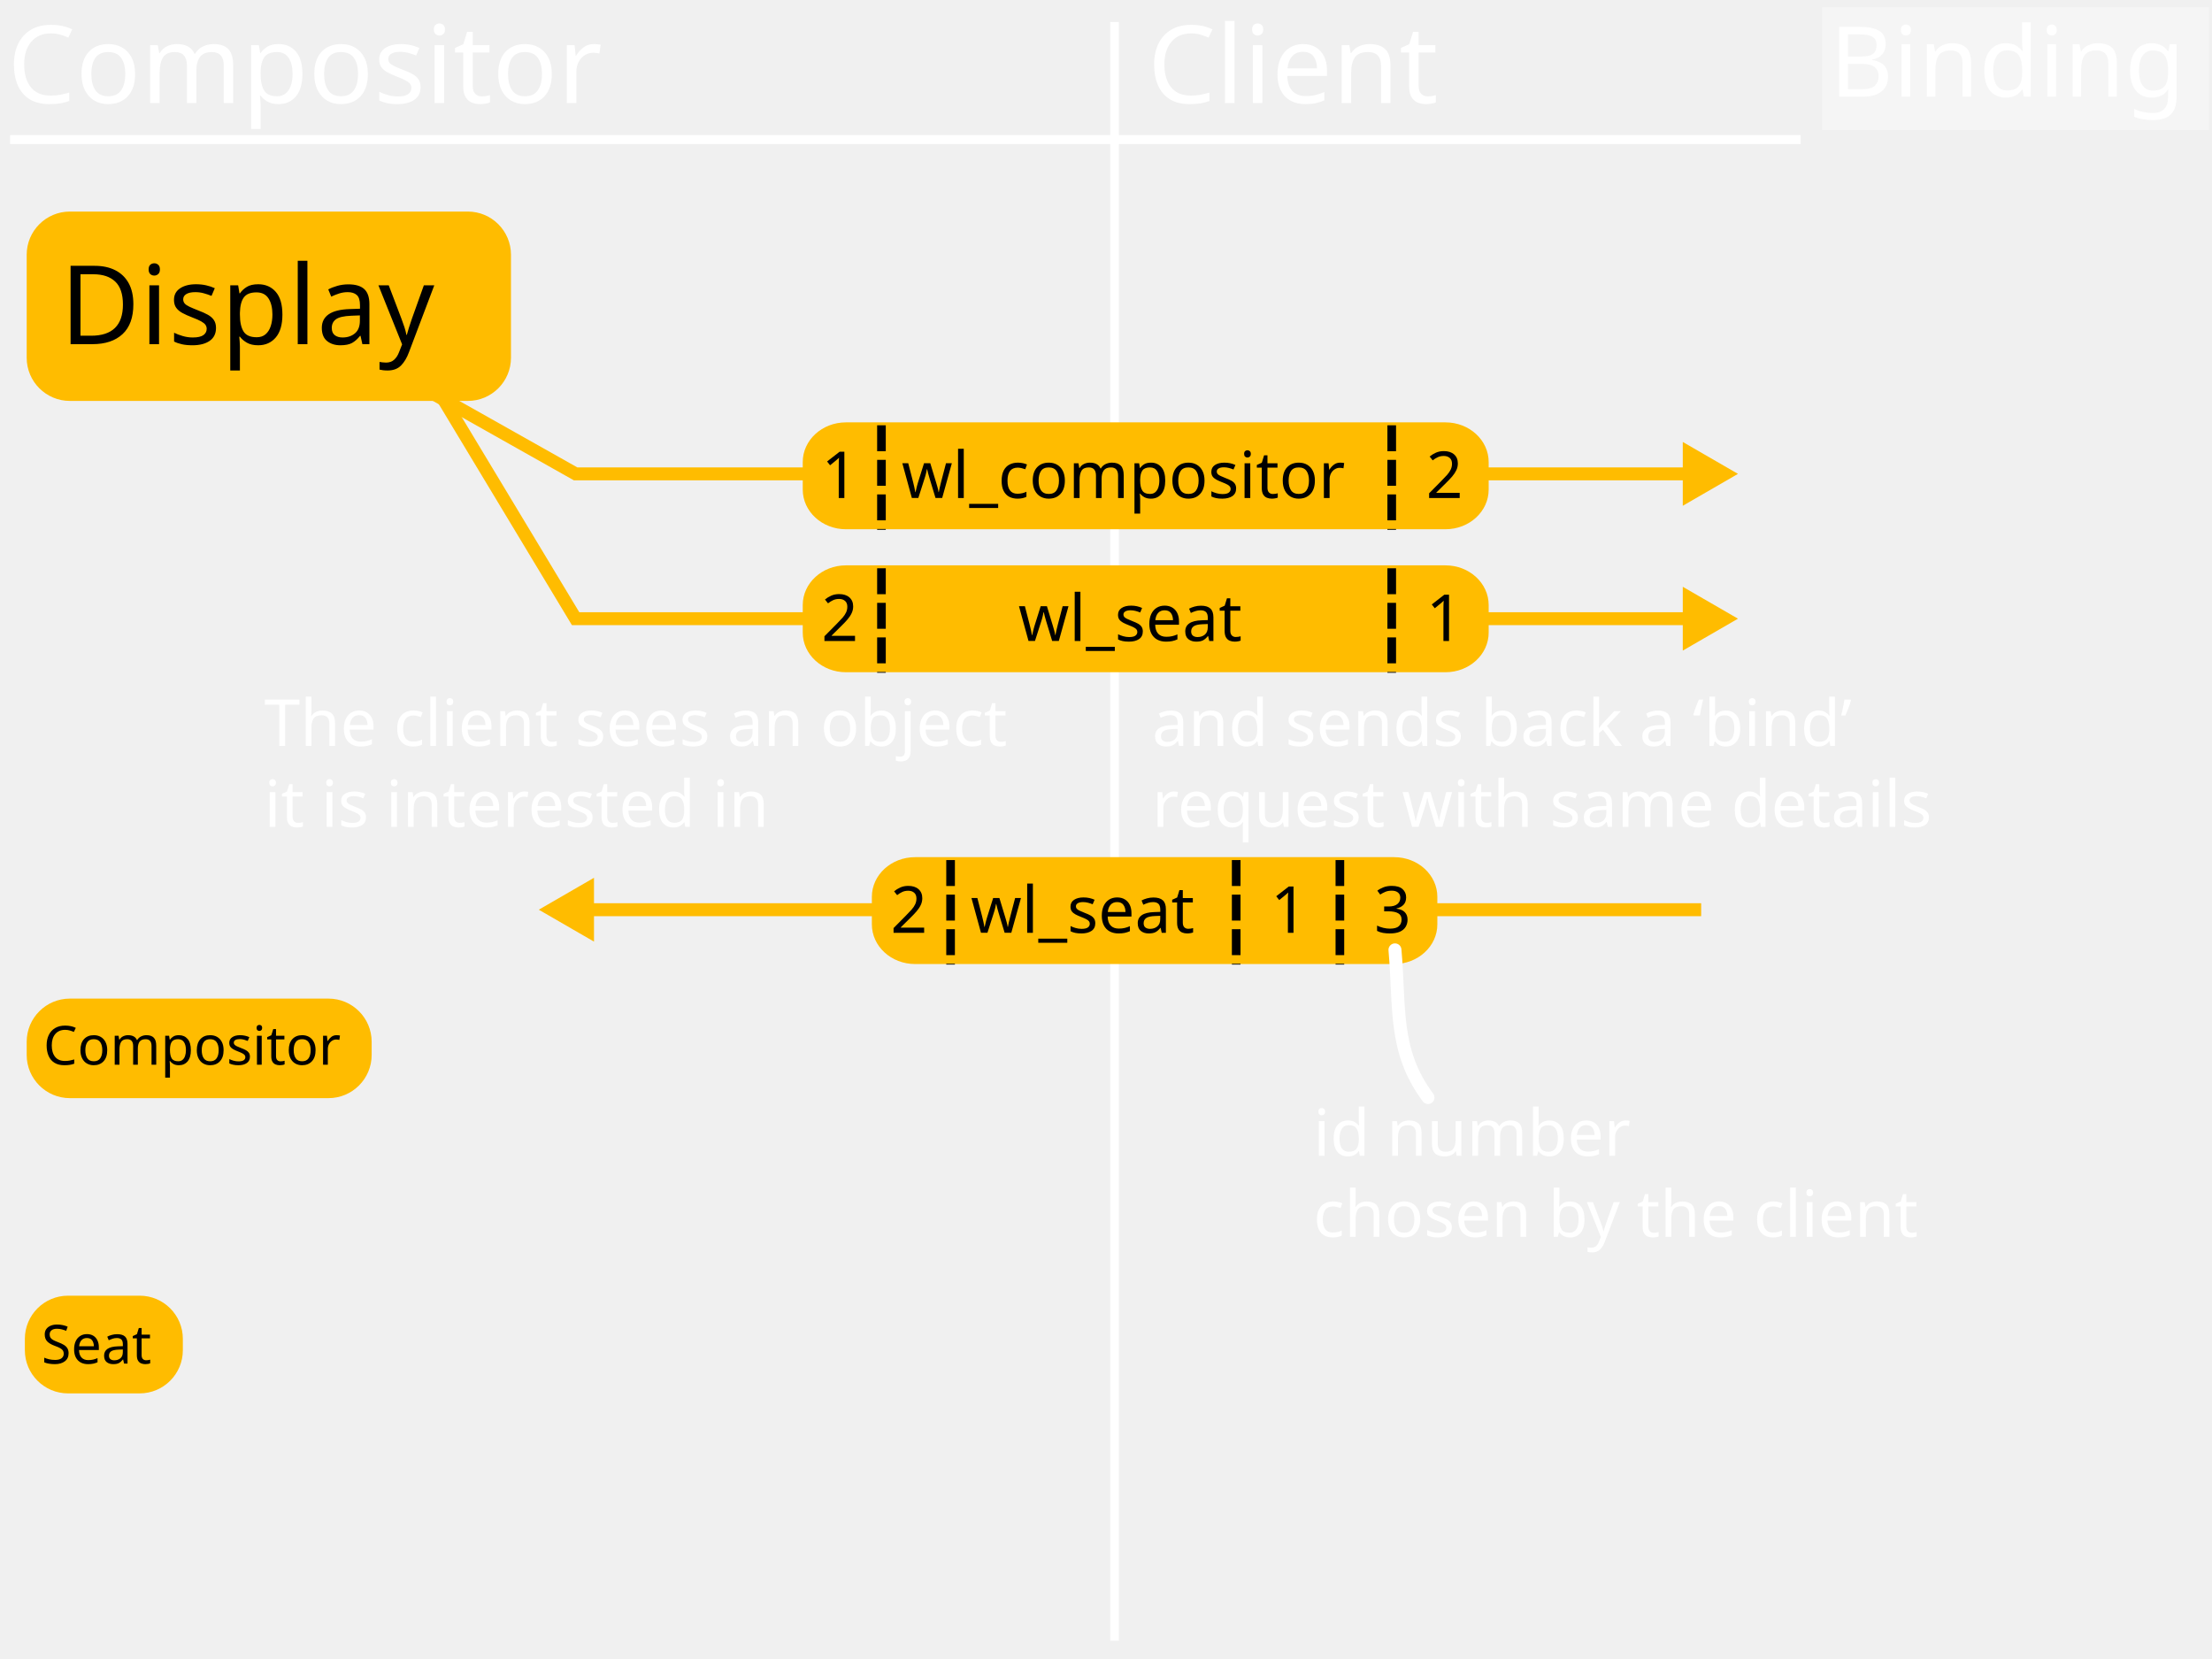
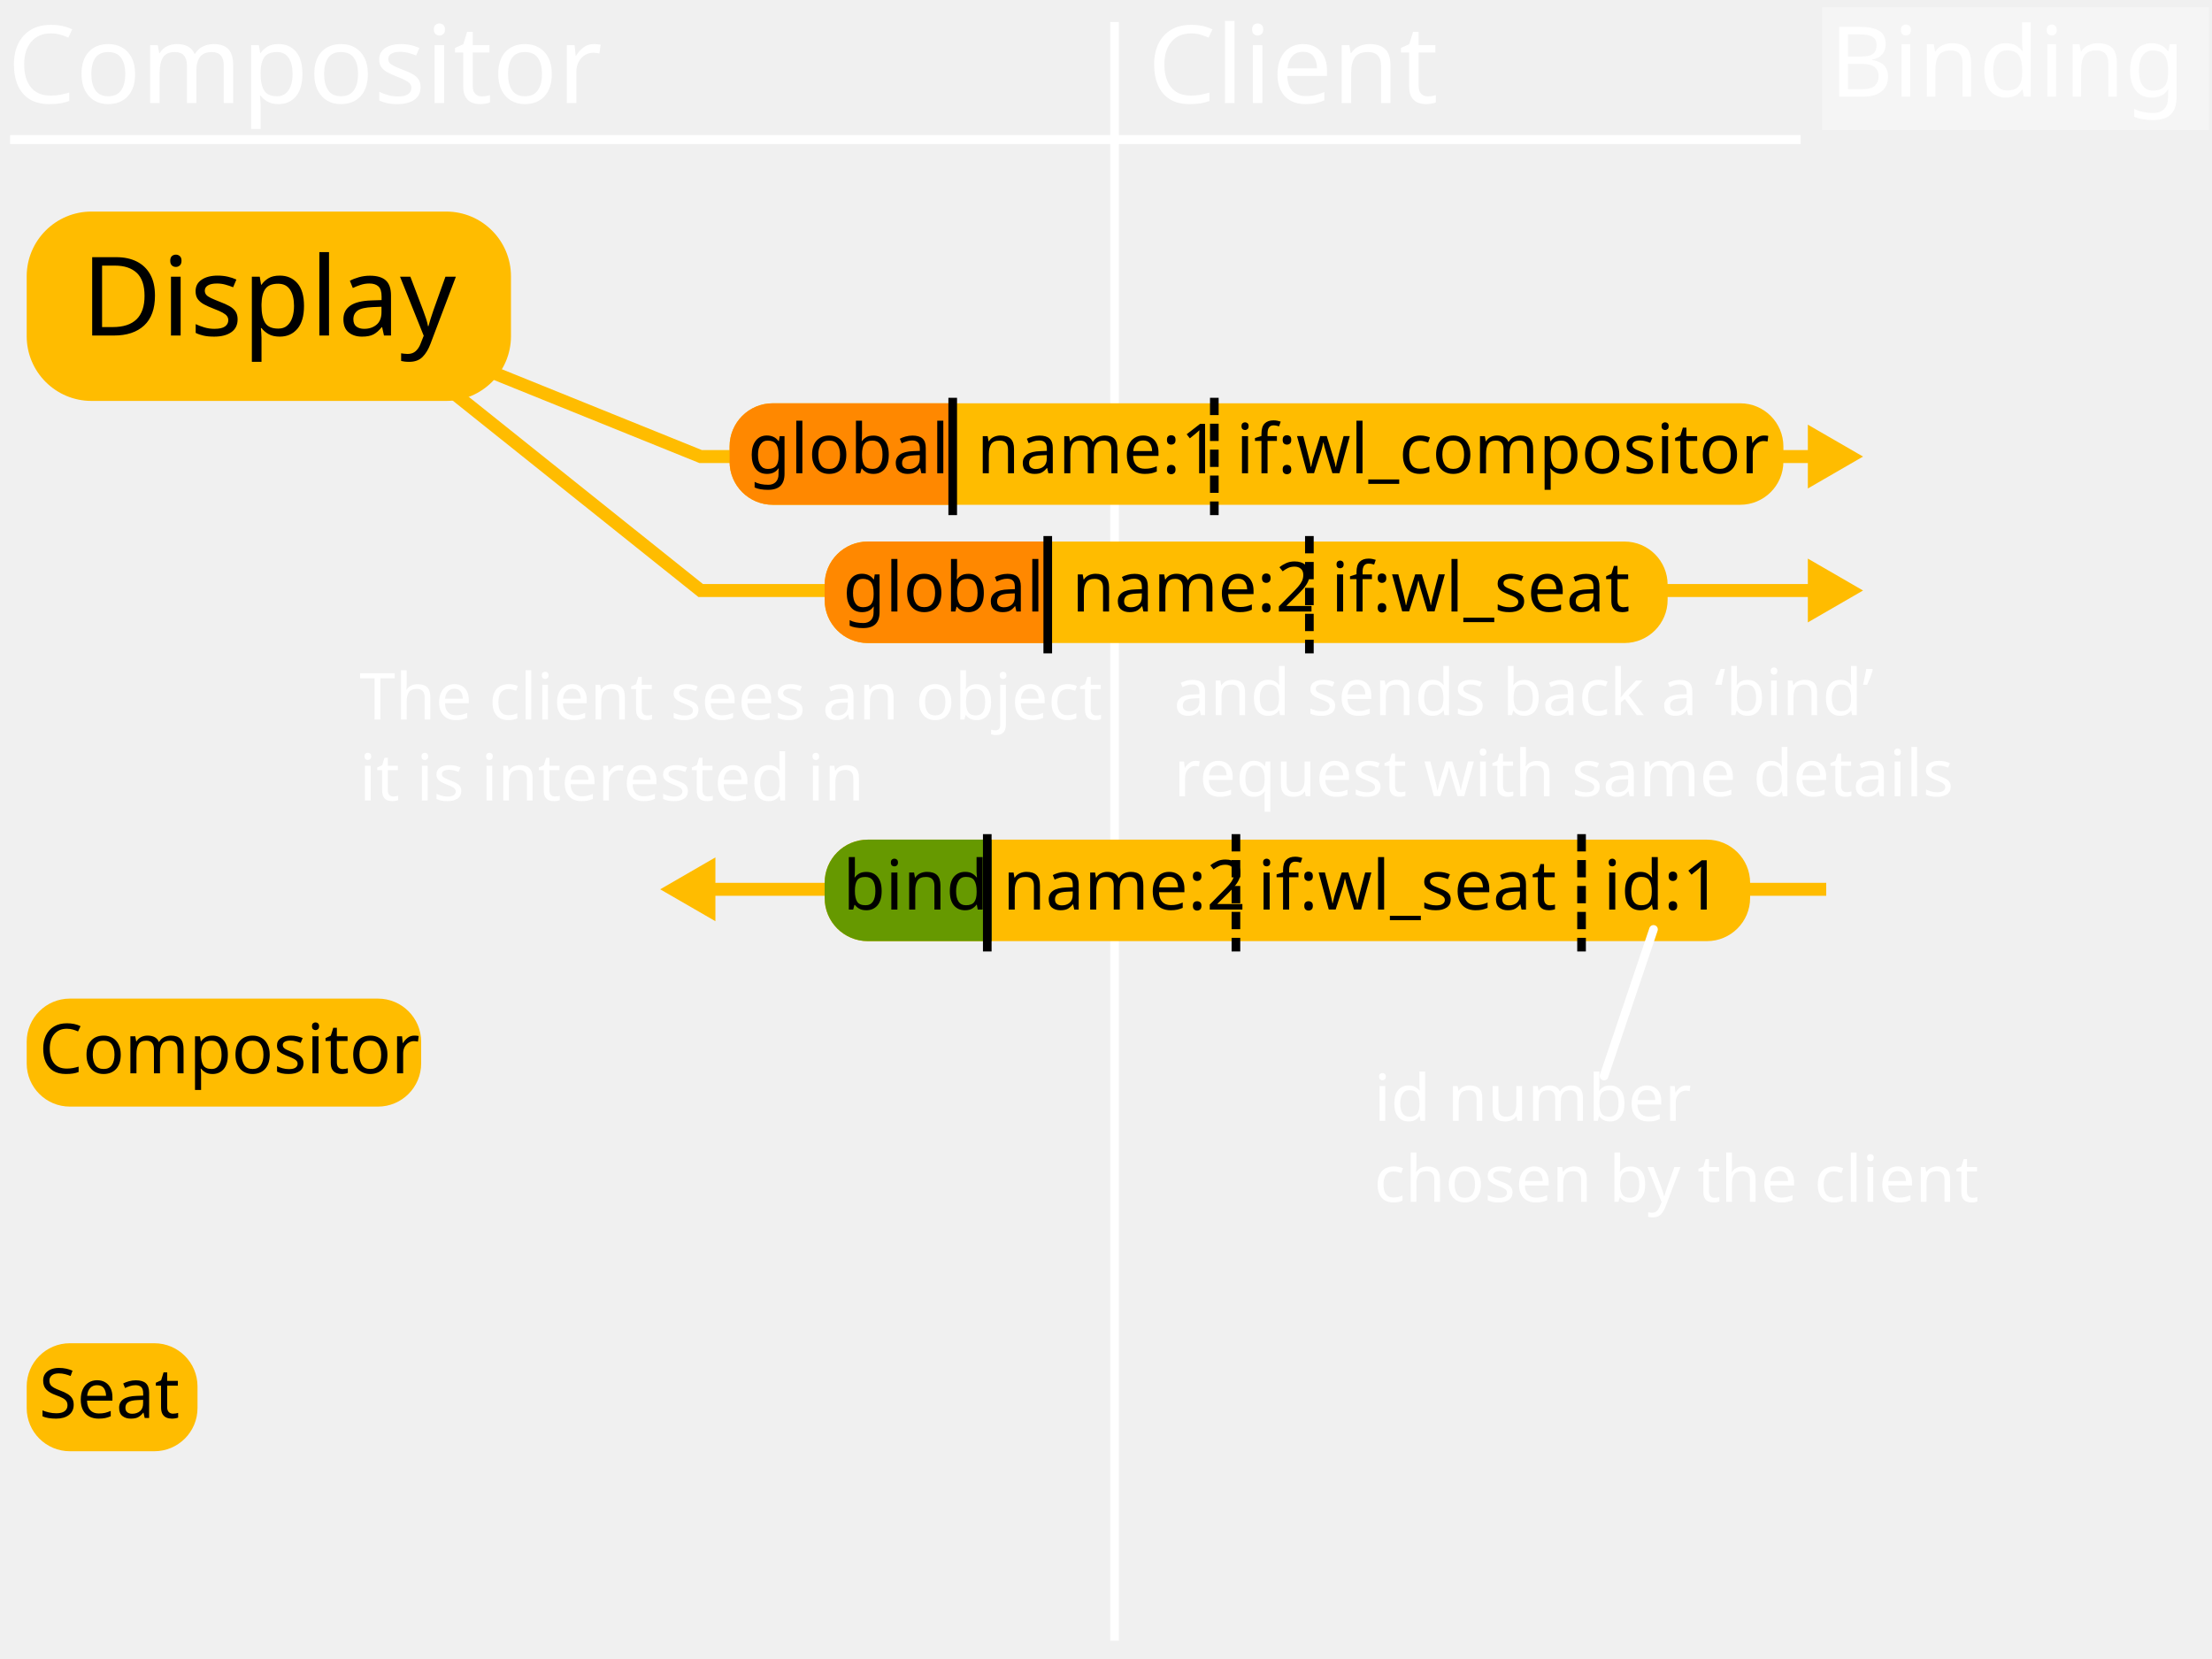
<svg xmlns="http://www.w3.org/2000/svg" width="1024" height="768" id="svg2" version="1.1">
  <defs id="defs4">
    <marker style="overflow:visible" id="TriangleInM" refX="0.0" refY="0.0" orient="auto">
-       <path transform="scale(-0.4)" style="fill-rule:evenodd;stroke:#000000;stroke-width:1.0pt;marker-start:none" d="M 5.77,0.0 L -2.88,5.0 L -2.88,-5.0 L 5.77,0.0 z " id="path3978" />
+       <path transform="scale(-0.4)" style="fill-rule:evenodd;stroke:#000000;stroke-width:1.0pt;marker-start:none" d="M 5.77,0.0 L -2.88,5.0 L -2.88,-5.0 L 5.77,0.0 z " id="path6118" />
    </marker>
    <marker style="overflow:visible" id="TriangleOutM" refX="0.0" refY="0.0" orient="auto">
      <path transform="scale(0.4)" style="fill-rule:evenodd;stroke:#000000;stroke-width:1.0pt;marker-start:none" d="M 5.77,0.0 L -2.88,5.0 L -2.88,-5.0 L 5.77,0.0 z " id="path3987" />
    </marker>
    <marker style="overflow:visible" id="Arrow1Lstart" refX="0.0" refY="0.0" orient="auto">
      <path transform="scale(0.8) translate(12.5,0)" style="fill-rule:evenodd;stroke:#000000;stroke-width:1.0pt;marker-start:none" d="M 0.0,0.0 L 5.0,-5.0 L -12.5,0.0 L 5.0,5.0 L 0.0,0.0 z " id="path3841" />
    </marker>
    <marker style="overflow:visible;" id="Arrow1Mend" refX="0.0" refY="0.0" orient="auto">
      <path transform="scale(0.4) rotate(180) translate(10,0)" style="fill-rule:evenodd;stroke:#000000;stroke-width:1.0pt;marker-start:none;" d="M 0.0,0.0 L 5.0,-5.0 L -12.5,0.0 L 5.0,5.0 L 0.0,0.0 z " id="path3850" />
    </marker>
    <marker style="overflow:visible;" id="Arrow1Send" refX="0.0" refY="0.0" orient="auto">
      <path transform="scale(0.2) rotate(180) translate(6,0)" style="fill-rule:evenodd;stroke:#000000;stroke-width:1.0pt;marker-start:none;" d="M 0.0,0.0 L 5.0,-5.0 L -12.5,0.0 L 5.0,5.0 L 0.0,0.0 z " id="path3856" />
    </marker>
    <marker orient="auto" refY="0.0" refX="0.0" id="Arrow1Lend" style="overflow:visible;">
      <path id="path3844" d="M 0.0,0.0 L 5.0,-5.0 L -12.5,0.0 L 5.0,5.0 L 0.0,0.0 z " style="fill-rule:evenodd;stroke:#000000;stroke-width:1.0pt;marker-start:none;" transform="scale(0.8) rotate(180) translate(12.5,0)" />
    </marker>
    <marker style="overflow:visible" id="TriangleOutMI" refX="0.0" refY="0.0" orient="auto">
      <path transform="scale(0.4)" style="marker-start:none;stroke:#ffffff;stroke-width:1.0pt;fill:#ffffff;fill-rule:evenodd" d="M 5.77,0.0 L -2.88,5.0 L -2.88,-5.0 L 5.77,0.0 z " id="path7356" />
    </marker>
    <marker style="overflow:visible" id="TriangleOutMI9" refX="0.0" refY="0.0" orient="auto">
      <path transform="scale(0.4)" style="fill-rule:evenodd;marker-start:none;stroke:#ffbc00;stroke-width:1.0pt;fill:#ffbc00" d="M 5.77,0.0 L -2.88,5.0 L -2.88,-5.0 L 5.77,0.0 z " id="path7429" />
    </marker>
-     <marker style="overflow:visible" id="TriangleInMK" refX="0.0" refY="0.0" orient="auto">
-       <path transform="scale(-0.4)" style="marker-start:none;stroke:#ffbc00;stroke-width:1.0pt;fill:#ffbc00;fill-rule:evenodd" d="M 5.77,0.0 L -2.88,5.0 L -2.88,-5.0 L 5.77,0.0 z " id="path10510" />
+     <marker style="overflow:visible" id="TriangleOutMI9-8" refX="0" refY="0" orient="auto">
+       <path transform="scale(0.4,0.4)" style="fill:#ffbc00;fill-rule:evenodd;stroke:#ffbc00;stroke-width:1pt;marker-start:none" d="m 5.77,0 -8.65,5 0,-10 8.65,5 z" id="path7429-3" />
+     </marker>
+     <marker style="overflow:visible" id="TriangleInMS" refX="0.0" refY="0.0" orient="auto">
+       <path transform="scale(-0.4)" style="marker-start:none;stroke:#ffbc00;stroke-width:1.0pt;fill:#ffbc00;fill-rule:evenodd" d="M 5.77,0.0 L -2.88,5.0 L -2.88,-5.0 L 5.77,0.0 z " id="path7244" />
    </marker>
  </defs>
  <g id="layer1" transform="translate(0,-284.3622)">
-     <path id="path8372" d="m 266.466,705.492 521.052,0" style="fill:none;stroke:#ffbc00;stroke-width:6;stroke-linecap:butt;stroke-linejoin:miter;stroke-miterlimit:4;stroke-opacity:1;stroke-dasharray:none;marker-start:url(#TriangleInMK);marker-mid:none;marker-end:none" />
-     <path style="fill:none;stroke:#ffbc00;stroke-width:6;stroke-linecap:butt;stroke-linejoin:miter;stroke-miterlimit:4;stroke-opacity:1;stroke-dasharray:none;marker-end:url(#TriangleOutMI9)" d="m 202.82,465.118 63.646,105.653 521.052,0" id="path7575" />
-     <rect ry="20" rx="20" style="fill:#ffbc00;fill-opacity:1;stroke:none" id="rect3794" width="224.191" height="87.664" x="12.356" y="382.3" />
-     <text xml:space="preserve" style="font-size:67.739px;font-style:normal;font-weight:normal;line-height:125%;letter-spacing:0px;word-spacing:0px;fill:#000000;fill-opacity:1;stroke:none;font-family:Cantarell;-inkscape-font-specification:Cantarell;font-stretch:normal;font-variant:normal" x="27.752" y="443.685" id="text3796">
-       <tspan id="tspan3798" x="27.752" y="443.685" style="font-size:50.804px;fill:#000000;fill-opacity:1;stroke:none;-inkscape-font-specification:Cantarell;font-family:Cantarell;font-weight:normal;font-style:normal;font-stretch:normal;font-variant:normal">Display</tspan>
+     <path id="path5780" d="m 322.666,696.047 522.749,0" style="fill:none;stroke:#ffbc00;stroke-width:6;stroke-linecap:butt;stroke-linejoin:miter;stroke-miterlimit:4;stroke-opacity:1;stroke-dasharray:none;marker-start:url(#TriangleInMS)" />
+     <path style="fill:none;stroke:#ffbc00;stroke-width:6;stroke-linecap:butt;stroke-linejoin:miter;stroke-miterlimit:4;stroke-opacity:1;stroke-dasharray:none;marker-end:url(#TriangleOutMI9)" d="m 208.102,464.798 116.261,92.924 521.052,0" id="path5050" />
+     <path id="path6216" d="m 222.529,454.564 101.834,41.158 521.052,0" style="fill:none;stroke:#ffbc00;stroke-width:6;stroke-linecap:butt;stroke-linejoin:miter;stroke-miterlimit:4;stroke-opacity:1;stroke-dasharray:none;marker-end:url(#TriangleOutMI9)" />
+     <rect ry="30" rx="30" style="fill:#ffbc00;fill-opacity:1;stroke:none" id="rect3794" width="224.191" height="87.664" x="12.356" y="382.3" />
+     <text xml:space="preserve" style="font-size:67.739px;font-style:normal;font-variant:normal;font-weight:normal;font-stretch:normal;line-height:125%;letter-spacing:0px;word-spacing:0px;fill:#000000;fill-opacity:1;stroke:none;font-family:Cantarell;-inkscape-font-specification:Cantarell" x="37.752" y="439.685" id="text3796">
+       <tspan id="tspan3798" x="37.752" y="439.685" style="font-size:50.804px;font-style:normal;font-variant:normal;font-weight:normal;font-stretch:normal;fill:#000000;fill-opacity:1;stroke:none;font-family:Cantarell;-inkscape-font-specification:Cantarell">Display</tspan>
    </text>
    <path style="fill:none;stroke:#ffffff;stroke-width:4;stroke-linecap:butt;stroke-linejoin:miter;stroke-opacity:1;stroke-miterlimit:4;stroke-dasharray:none" d="m 515.96,10.183 0,749.33" id="path3763" transform="translate(0,284.3622)" />
-     <path transform="translate(0,284.3622)" id="path6216" d="m 199.425,181.604 67.041,37.764 521.052,0" style="fill:none;stroke:#ffbc00;stroke-width:6;stroke-linecap:butt;stroke-linejoin:miter;stroke-miterlimit:4;stroke-opacity:1;stroke-dasharray:none;marker-end:url(#TriangleOutMI9)" />
    <text xml:space="preserve" style="font-size:45.261px;font-style:normal;font-weight:normal;line-height:125%;letter-spacing:0px;word-spacing:0px;fill:#ffffff;fill-opacity:1;stroke:none;font-family:Cantarell;-inkscape-font-specification:Cantarell;font-stretch:normal;font-variant:normal" x="847.034" y="329.093" id="text3757">
      <tspan id="tspan3759" x="847.034" y="329.093">Binding</tspan>
    </text>
    <rect style="fill:#ffffff;fill-opacity:0.33;stroke:none" id="rect3761" width="179.059" height="56.857" x="843.527" y="287.757" />
    <text xml:space="preserve" style="font-size:50px;font-style:normal;font-weight:normal;line-height:125%;letter-spacing:0px;word-spacing:0px;fill:#ffffff;fill-opacity:1;stroke:none;font-family:Cantarell;-inkscape-font-specification:Cantarell;font-stretch:normal;font-variant:normal" x="3.394" y="332.064" id="text3765">
      <tspan id="tspan3767" x="3.394" y="332.064" style="font-size:50px;-inkscape-font-specification:Cantarell;font-family:Cantarell;font-weight:normal;font-style:normal;font-stretch:normal;font-variant:normal">Compositor</tspan>
    </text>
    <text id="text3769" y="332.064" x="531.235" style="font-size:50px;font-style:normal;font-weight:normal;line-height:125%;letter-spacing:0px;word-spacing:0px;fill:#ffffff;fill-opacity:1;stroke:none;font-family:Cantarell;-inkscape-font-specification:Cantarell;font-stretch:normal;font-variant:normal" xml:space="preserve">
      <tspan style="font-size:50px;-inkscape-font-specification:Cantarell;font-family:Cantarell;font-weight:normal;font-style:normal;font-stretch:normal;font-variant:normal" y="332.064" x="531.235" id="tspan3771">Client</tspan>
    </text>
    <path id="path3792" d="m 833.563,348.974 -828.889,0" style="fill:none;stroke:#ffffff;stroke-width:4.207;stroke-linecap:butt;stroke-linejoin:miter;stroke-miterlimit:4;stroke-opacity:1;stroke-dasharray:none" />
-     <rect y="479.891" x="371.611" height="49.476" width="317.539" id="rect7490" style="fill:#ffbc00;fill-opacity:1;stroke:none" rx="20" ry="18.374" />
-     <text id="text7492" y="514.909" x="380.219" style="font-size:30px;font-style:normal;font-weight:normal;line-height:125%;letter-spacing:0px;word-spacing:0px;fill:#000000;fill-opacity:1;stroke:none;font-family:Cantarell;-inkscape-font-specification:Cantarell;font-stretch:normal;font-variant:normal" xml:space="preserve">
-       <tspan style="font-size:30px;fill:#000000;fill-opacity:1;stroke:none;-inkscape-font-specification:Cantarell;font-family:Cantarell;font-weight:normal;font-style:normal;font-stretch:normal;font-variant:normal" y="514.909" x="380.219" id="tspan7494">1</tspan>
+     <rect ry="20" rx="20" style="fill:#ffbc00;fill-opacity:1;stroke:none" id="rect3191" width="182.608" height="50" x="12.356" y="746.643" />
+     <text xml:space="preserve" style="font-size:32px;font-style:normal;font-variant:normal;font-weight:normal;font-stretch:normal;line-height:125%;letter-spacing:0px;word-spacing:0px;fill:#000000;fill-opacity:1;stroke:none;font-family:Cantarell;-inkscape-font-specification:Cantarell" x="18.055" y="781.238" id="text3193">
+       <tspan id="tspan3195" x="18.055" y="781.238" style="font-size:32px;font-style:normal;font-variant:normal;font-weight:normal;font-stretch:normal;fill:#000000;fill-opacity:1;stroke:none;font-family:Cantarell;-inkscape-font-specification:Cantarell">Compositor</tspan>
    </text>
-     <path id="path7499" d="m 408.053,481.242 0,48.371" style="fill:none;stroke:#000000;stroke-width:4;stroke-linecap:butt;stroke-linejoin:miter;stroke-miterlimit:4;stroke-opacity:1;stroke-dasharray:12, 4;stroke-dashoffset:0" />
-     <text id="text7504" y="514.909" x="417.388" style="font-size:40px;font-style:normal;font-weight:normal;line-height:125%;letter-spacing:0px;word-spacing:0px;fill:#000000;fill-opacity:1;stroke:none;font-family:Cantarell;-inkscape-font-specification:Cantarell;font-stretch:normal;font-variant:normal" xml:space="preserve">
-       <tspan style="font-size:30px;-inkscape-font-specification:Cantarell;font-family:Cantarell;font-weight:normal;font-style:normal;font-stretch:normal;font-variant:normal" y="514.909" x="417.388" id="tspan7506">wl_compositor</tspan>
+     <g transform="translate(-10.18343,-28)" id="g3840">
+       <rect ry="20" rx="20" style="fill:#ffbc00;fill-opacity:1;stroke:none" id="rect3834" width="79.077" height="50" x="22.539" y="934.187" />
+       <text xml:space="preserve" style="font-size:32px;font-style:normal;font-variant:normal;font-weight:normal;font-stretch:normal;line-height:125%;letter-spacing:0px;word-spacing:0px;fill:#000000;fill-opacity:1;stroke:none;font-family:Cantarell;-inkscape-font-specification:Cantarell" x="28.238" y="968.783" id="text3836">
+         <tspan id="tspan3838" x="28.238" y="968.783" style="font-size:32px;font-style:normal;font-variant:normal;font-weight:normal;font-stretch:normal;fill:#000000;fill-opacity:1;stroke:none;font-family:Cantarell;-inkscape-font-specification:Cantarell">Seat</tspan>
+       </text>
+     </g>
+     <rect ry="20" rx="20" transform="translate(0,284.3622)" y="186.696" x="337.75" height="46.983" width="487.835" id="rect4107" style="fill:#ffbc00;fill-opacity:1;stroke:none" />
+     <path id="rect5003" transform="translate(0,284.3622)" d="M 357.75 186.688 C 346.67 186.688 337.75 195.607 337.75 206.688 L 337.75 213.688 C 337.75 224.768 346.67 233.688 357.75 233.688 L 441.281 233.688 L 441.281 186.688 L 357.75 186.688 z " style="fill:#ff8800;fill-opacity:1;stroke:none;stroke-width:4;stroke-linecap:round;stroke-miterlimit:4;stroke-opacity:1;stroke-dasharray:none;stroke-dashoffset:0" />
+     <text id="text4112" y="503.437" x="346.227" style="font-size:32px;font-style:normal;font-variant:normal;font-weight:normal;font-stretch:normal;line-height:125%;letter-spacing:0px;word-spacing:0px;fill:#000000;fill-opacity:1;stroke:none;font-family:Cantarell;-inkscape-font-specification:Cantarell" xml:space="preserve">
+       <tspan style="font-size:32px;font-style:normal;font-variant:normal;font-weight:normal;font-stretch:normal;fill:#000000;fill-opacity:1;stroke:none;font-family:Cantarell;-inkscape-font-specification:Cantarell" y="503.437" x="346.227" id="tspan4114">global</tspan>
    </text>
-     <path style="fill:none;stroke:#000000;stroke-width:4;stroke-linecap:butt;stroke-linejoin:miter;stroke-miterlimit:4;stroke-opacity:1;stroke-dasharray:12, 4;stroke-dashoffset:0" d="m 644.272,481.242 0,48.371" id="path7508" />
-     <text xml:space="preserve" style="font-size:30px;font-style:normal;font-weight:normal;line-height:125%;letter-spacing:0px;word-spacing:0px;fill:#000000;fill-opacity:1;stroke:none;font-family:Cantarell;-inkscape-font-specification:Cantarell;font-stretch:normal;font-variant:normal" x="660.143" y="514.909" id="text7514">
-       <tspan id="tspan7518" x="660.143" y="514.909" style="font-size:30px;fill:#000000;fill-opacity:1;stroke:none;-inkscape-font-specification:Cantarell;font-family:Cantarell;font-weight:normal;font-style:normal;font-stretch:normal;font-variant:normal">2</tspan>
+     <text xml:space="preserve" style="font-size:32px;font-style:normal;font-variant:normal;font-weight:normal;font-stretch:normal;line-height:125%;letter-spacing:0px;word-spacing:0px;fill:#000000;fill-opacity:1;stroke:none;font-family:Cantarell;-inkscape-font-specification:Cantarell" x="452.227" y="503.437" id="text4116">
+       <tspan id="tspan4118" x="452.227" y="503.437" style="font-size:32px;font-style:normal;font-variant:normal;font-weight:normal;font-stretch:normal;fill:#000000;fill-opacity:1;stroke:none;font-family:Cantarell;-inkscape-font-specification:Cantarell">name:1</tspan>
    </text>
-     <rect ry="18.374" rx="20" style="fill:#ffbc00;fill-opacity:1;stroke:none" id="rect7557" width="317.539" height="49.476" x="371.611" y="546.083" />
-     <text xml:space="preserve" style="font-size:30px;font-style:normal;font-weight:normal;line-height:125%;letter-spacing:0px;word-spacing:0px;fill:#000000;fill-opacity:1;stroke:none;font-family:Cantarell;-inkscape-font-specification:Cantarell;font-stretch:normal;font-variant:normal" x="380.219" y="581.101" id="text7559">
-       <tspan id="tspan7561" x="380.219" y="581.101" style="font-size:30px;fill:#000000;fill-opacity:1;stroke:none;-inkscape-font-specification:Cantarell;font-family:Cantarell;font-weight:normal;font-style:normal;font-stretch:normal;font-variant:normal">2</tspan>
+     <text id="text4120" y="503.437" x="572.227" style="font-size:32px;font-style:normal;font-variant:normal;font-weight:normal;font-stretch:normal;line-height:125%;letter-spacing:0px;word-spacing:0px;fill:#000000;fill-opacity:1;stroke:none;font-family:Cantarell;-inkscape-font-specification:Cantarell" xml:space="preserve">
+       <tspan style="font-size:32px;font-style:normal;font-variant:normal;font-weight:normal;font-stretch:normal;fill:#000000;fill-opacity:1;stroke:none;font-family:Cantarell;-inkscape-font-specification:Cantarell" y="503.437" x="572.227" id="tspan4122">if:wl_compositor</tspan>
    </text>
-     <path style="fill:none;stroke:#000000;stroke-width:4;stroke-linecap:butt;stroke-linejoin:miter;stroke-miterlimit:4;stroke-opacity:1;stroke-dasharray:12, 4;stroke-dashoffset:0" d="m 408.053,547.434 0,48.371" id="path7563" />
-     <text xml:space="preserve" style="font-size:40px;font-style:normal;font-weight:normal;line-height:125%;letter-spacing:0px;word-spacing:0px;fill:#000000;fill-opacity:1;stroke:none;font-family:Cantarell;-inkscape-font-specification:Cantarell;font-stretch:normal;font-variant:normal" x="471.388" y="581.101" id="text7565">
-       <tspan id="tspan7567" x="471.388" y="581.101" style="font-size:30px;-inkscape-font-specification:Cantarell;font-family:Cantarell;font-weight:normal;font-style:normal;font-stretch:normal;font-variant:normal">wl_seat</tspan>
+     <path id="path4955" d="m 441.039,468.512 0,54.312" style="fill:none;stroke:#000000;stroke-width:4;stroke-linecap:butt;stroke-linejoin:miter;stroke-miterlimit:4;stroke-opacity:1;stroke-dasharray:none" />
+     <path style="fill:none;stroke:#000000;stroke-width:4;stroke-linecap:butt;stroke-linejoin:miter;stroke-miterlimit:4;stroke-opacity:1;stroke-dasharray:8, 4;stroke-dashoffset:0" d="m 562.148,468.512 0,54.312" id="path4957" />
+     <rect style="fill:#ffbc00;fill-opacity:1;stroke:none" id="rect5030" width="390.244" height="46.983" x="381.75" y="535.058" rx="20" ry="20" />
+     <path style="fill:#ff8800;fill-opacity:1;stroke:none" d="m 401.75,535.05 c -11.08,0 -20,8.92 -20,20 l 0,7 c 0,11.08 8.92,20 20,20 l 83.531,0 0,-47 -83.531,0 z" id="path5032" />
+     <text xml:space="preserve" style="font-size:32px;font-style:normal;font-variant:normal;font-weight:normal;font-stretch:normal;line-height:125%;letter-spacing:0px;word-spacing:0px;fill:#000000;fill-opacity:1;stroke:none;font-family:Cantarell;-inkscape-font-specification:Cantarell" x="390.227" y="567.437" id="text5034">
+       <tspan id="tspan5036" x="390.227" y="567.437" style="font-size:32px;font-style:normal;font-variant:normal;font-weight:normal;font-stretch:normal;fill:#000000;fill-opacity:1;stroke:none;font-family:Cantarell;-inkscape-font-specification:Cantarell">global</tspan>
    </text>
-     <path id="path7569" d="m 644.272,547.434 0,48.371" style="fill:none;stroke:#000000;stroke-width:4;stroke-linecap:butt;stroke-linejoin:miter;stroke-miterlimit:4;stroke-opacity:1;stroke-dasharray:12, 4;stroke-dashoffset:0" />
-     <text id="text7571" y="581.101" x="660.143" style="font-size:30px;font-style:normal;font-weight:normal;line-height:125%;letter-spacing:0px;word-spacing:0px;fill:#000000;fill-opacity:1;stroke:none;font-family:Cantarell;-inkscape-font-specification:Cantarell;font-stretch:normal;font-variant:normal" xml:space="preserve">
-       <tspan style="font-size:30px;fill:#000000;fill-opacity:1;stroke:none;-inkscape-font-specification:Cantarell;font-family:Cantarell;font-weight:normal;font-style:normal;font-stretch:normal;font-variant:normal" y="581.101" x="660.143" id="tspan7573">1</tspan>
+     <text id="text5038" y="567.437" x="496.227" style="font-size:32px;font-style:normal;font-variant:normal;font-weight:normal;font-stretch:normal;line-height:125%;letter-spacing:0px;word-spacing:0px;fill:#000000;fill-opacity:1;stroke:none;font-family:Cantarell;-inkscape-font-specification:Cantarell" xml:space="preserve">
+       <tspan style="font-size:32px;font-style:normal;font-variant:normal;font-weight:normal;font-stretch:normal;fill:#000000;fill-opacity:1;stroke:none;font-family:Cantarell;-inkscape-font-specification:Cantarell" y="567.437" x="496.227" id="tspan5040">name:2</tspan>
    </text>
-     <text id="text7615" y="629.645" x="122.306" style="font-size:30px;font-style:normal;font-weight:normal;line-height:125%;letter-spacing:0px;word-spacing:0px;fill:#ffffff;fill-opacity:1;stroke:none;font-family:Cantarell;-inkscape-font-specification:Cantarell;font-stretch:normal;font-variant:normal" xml:space="preserve">
-       <tspan id="tspan7619" y="629.645" x="122.306">The client sees an object</tspan>
-       <tspan id="tspan7623" y="667.145" x="122.306">it is interested in</tspan>
+     <text xml:space="preserve" style="font-size:32px;font-style:normal;font-variant:normal;font-weight:normal;font-stretch:normal;line-height:125%;letter-spacing:0px;word-spacing:0px;fill:#000000;fill-opacity:1;stroke:none;font-family:Cantarell;-inkscape-font-specification:Cantarell" x="616.227" y="567.437" id="text5042">
+       <tspan id="tspan5044" x="616.227" y="567.437" style="font-size:32px;font-style:normal;font-variant:normal;font-weight:normal;font-stretch:normal;fill:#000000;fill-opacity:1;stroke:none;font-family:Cantarell;-inkscape-font-specification:Cantarell">if:wl_seat</tspan>
    </text>
-     <rect ry="18.374" rx="20" style="fill:#ffbc00;fill-opacity:1;stroke:none" id="rect8354" width="261.776" height="49.476" x="403.611" y="681.167" />
-     <text xml:space="preserve" style="font-size:30px;font-style:normal;font-weight:normal;line-height:125%;letter-spacing:0px;word-spacing:0px;fill:#000000;fill-opacity:1;stroke:none;font-family:Cantarell;-inkscape-font-specification:Cantarell;font-stretch:normal;font-variant:normal" x="412.219" y="716.185" id="text8356">
-       <tspan id="tspan8358" x="412.219" y="716.185" style="font-size:30px;fill:#000000;fill-opacity:1;stroke:none;-inkscape-font-specification:Cantarell;font-family:Cantarell;font-weight:normal;font-style:normal;font-stretch:normal;font-variant:normal">2</tspan>
+     <path style="fill:none;stroke:#000000;stroke-width:4;stroke-linecap:butt;stroke-linejoin:miter;stroke-miterlimit:4;stroke-opacity:1;stroke-dasharray:none" d="m 485.039,532.512 0,54.312" id="path5046" />
+     <path id="path5048" d="m 606.148,532.512 0,54.312" style="fill:none;stroke:#000000;stroke-width:4;stroke-linecap:butt;stroke-linejoin:miter;stroke-miterlimit:4;stroke-opacity:1;stroke-dasharray:8, 4;stroke-dashoffset:0" />
+     <text xml:space="preserve" style="font-size:30px;font-style:normal;font-variant:normal;font-weight:normal;font-stretch:normal;line-height:125%;letter-spacing:0px;word-spacing:0px;fill:#ffffff;fill-opacity:1;stroke:none;font-family:Cantarell;-inkscape-font-specification:Cantarell" x="166.403" y="617.441" id="text7615">
+       <tspan x="166.403" y="617.441" id="tspan7619">The client sees an object</tspan>
+       <tspan x="166.403" y="654.941" id="tspan7623">it is interested in</tspan>
    </text>
-     <path style="fill:none;stroke:#000000;stroke-width:4;stroke-linecap:butt;stroke-linejoin:miter;stroke-miterlimit:4;stroke-opacity:1;stroke-dasharray:12, 4;stroke-dashoffset:0" d="m 440.053,682.518 0,48.371" id="path8360" />
-     <text xml:space="preserve" style="font-size:40px;font-style:normal;font-weight:normal;line-height:125%;letter-spacing:0px;word-spacing:0px;fill:#000000;fill-opacity:1;stroke:none;font-family:Cantarell;-inkscape-font-specification:Cantarell;font-stretch:normal;font-variant:normal" x="449.388" y="716.185" id="text8362">
-       <tspan id="tspan8364" x="449.388" y="716.185" style="font-size:30px;-inkscape-font-specification:Cantarell;font-family:Cantarell;font-weight:normal;font-style:normal;font-stretch:normal;font-variant:normal">wl_seat</tspan>
+     <text id="text10635" y="615.441" x="543.44" style="font-size:30px;font-style:normal;font-variant:normal;font-weight:normal;font-stretch:normal;line-height:125%;letter-spacing:0px;word-spacing:0px;fill:#ffffff;fill-opacity:1;stroke:none;font-family:Cantarell;-inkscape-font-specification:Cantarell" xml:space="preserve">
+       <tspan id="tspan10639" y="615.441" x="543.44">and sends back a ‘bind’</tspan>
+       <tspan id="tspan10643" y="652.941" x="543.44">request with same details</tspan>
    </text>
-     <path id="path8366" d="m 572.272,682.518 0,48.371" style="fill:none;stroke:#000000;stroke-width:4;stroke-linecap:butt;stroke-linejoin:miter;stroke-miterlimit:4;stroke-opacity:1;stroke-dasharray:12, 4;stroke-dashoffset:0" />
-     <text id="text8368" y="716.185" x="588.143" style="font-size:30px;font-style:normal;font-weight:normal;line-height:125%;letter-spacing:0px;word-spacing:0px;fill:#000000;fill-opacity:1;stroke:none;font-family:Cantarell;-inkscape-font-specification:Cantarell;font-stretch:normal;font-variant:normal" xml:space="preserve">
-       <tspan style="font-size:30px;fill:#000000;fill-opacity:1;stroke:none;-inkscape-font-specification:Cantarell;font-family:Cantarell;font-weight:normal;font-style:normal;font-stretch:normal;font-variant:normal" y="716.185" x="588.143" id="tspan8370">1</tspan>
+     <text id="text10645" y="803.214" x="636.09" style="font-size:30px;font-style:normal;font-variant:normal;font-weight:normal;font-stretch:normal;line-height:125%;letter-spacing:0px;word-spacing:0px;fill:#ffffff;fill-opacity:1;stroke:none;font-family:Cantarell;-inkscape-font-specification:Cantarell" xml:space="preserve">
+       <tspan y="803.214" x="636.09" id="tspan10647">id number</tspan>
+       <tspan id="tspan10649" y="840.714" x="636.09">chosen by the client</tspan>
    </text>
-     <path style="fill:none;stroke:#000000;stroke-width:4;stroke-linecap:butt;stroke-linejoin:miter;stroke-miterlimit:4;stroke-opacity:1;stroke-dasharray:12, 4;stroke-dashoffset:0" d="m 620.272,682.518 0,48.371" id="path10625" />
-     <text xml:space="preserve" style="font-size:30px;font-style:normal;font-weight:normal;line-height:125%;letter-spacing:0px;word-spacing:0px;fill:#000000;fill-opacity:1;stroke:none;font-family:Cantarell;-inkscape-font-specification:Cantarell;font-stretch:normal;font-variant:normal" x="636.143" y="716.185" id="text10631">
-       <tspan id="tspan10633" x="636.143" y="716.185" style="font-size:30px;fill:#000000;fill-opacity:1;stroke:none;-inkscape-font-specification:Cantarell;font-family:Cantarell;font-weight:normal;font-style:normal;font-stretch:normal;font-variant:normal">3</tspan>
+     <rect ry="20" rx="20" y="673.058" x="381.75" height="46.983" width="428.432" id="rect5191" style="fill:#ffbc00;fill-opacity:1;stroke:none" />
+     <path id="rect5775" transform="translate(0,284.3622)" d="M 401.75 388.688 C 390.67 388.688 381.75 397.608 381.75 408.688 L 381.75 415.688 C 381.75 426.767 390.67 435.688 401.75 435.688 L 459.094 435.688 L 459.094 388.688 L 401.75 388.688 z " style="fill:#669900;fill-opacity:1;stroke:none" />
+     <text id="text5195" y="705.437" x="390.227" style="font-size:32px;font-style:normal;font-variant:normal;font-weight:normal;font-stretch:normal;line-height:125%;letter-spacing:0px;word-spacing:0px;fill:#000000;fill-opacity:1;stroke:none;font-family:Cantarell;-inkscape-font-specification:Cantarell" xml:space="preserve">
+       <tspan style="font-size:32px;font-style:normal;font-variant:normal;font-weight:normal;font-stretch:normal;fill:#000000;fill-opacity:1;stroke:none;font-family:Cantarell;-inkscape-font-specification:Cantarell" y="705.437" x="390.227" id="tspan5197">bind</tspan>
    </text>
-     <text xml:space="preserve" style="font-size:30px;font-style:normal;font-weight:normal;line-height:125%;letter-spacing:0px;word-spacing:0px;fill:#ffffff;fill-opacity:1;stroke:none;font-family:Cantarell;-inkscape-font-specification:Cantarell;font-stretch:normal;font-variant:normal" x="533.343" y="629.645" id="text10635">
-       <tspan x="533.343" y="629.645" id="tspan10639">and sends back a ‘bind’</tspan>
-       <tspan x="533.343" y="667.145" id="tspan10643">request with same details</tspan>
+     <text xml:space="preserve" style="font-size:32px;font-style:normal;font-variant:normal;font-weight:normal;font-stretch:normal;line-height:125%;letter-spacing:0px;word-spacing:0px;fill:#000000;fill-opacity:1;stroke:none;font-family:Cantarell;-inkscape-font-specification:Cantarell" x="464.227" y="705.437" id="text5199">
+       <tspan id="tspan5201" x="464.227" y="705.437" style="font-size:32px;font-style:normal;font-variant:normal;font-weight:normal;font-stretch:normal;fill:#000000;fill-opacity:1;stroke:none;font-family:Cantarell;-inkscape-font-specification:Cantarell">name:2</tspan>
    </text>
-     <text xml:space="preserve" style="font-size:30px;font-style:normal;font-weight:normal;line-height:125%;letter-spacing:0px;word-spacing:0px;fill:#ffffff;fill-opacity:1;stroke:none;font-family:Cantarell;-inkscape-font-specification:Cantarell;font-stretch:normal;font-variant:normal" x="607.993" y="819.418" id="text10645">
-       <tspan id="tspan10647" x="607.993" y="819.418">id number</tspan>
-       <tspan x="607.993" y="856.918" id="tspan10649">chosen by the client</tspan>
+     <text id="text5203" y="705.437" x="582.227" style="font-size:32px;font-style:normal;font-variant:normal;font-weight:normal;font-stretch:normal;line-height:125%;letter-spacing:0px;word-spacing:0px;fill:#000000;fill-opacity:1;stroke:none;font-family:Cantarell;-inkscape-font-specification:Cantarell" xml:space="preserve">
+       <tspan style="font-size:32px;font-style:normal;font-variant:normal;font-weight:normal;font-stretch:normal;fill:#000000;fill-opacity:1;stroke:none;font-family:Cantarell;-inkscape-font-specification:Cantarell" y="705.437" x="582.227" id="tspan5205">if:wl_seat</tspan>
    </text>
-     <path style="fill:none;stroke:#ffffff;stroke-width:6;stroke-linecap:round;stroke-linejoin:miter;stroke-miterlimit:4;stroke-opacity:1;stroke-dasharray:none" d="M 661.058,508.074 C 644.939,486.456 648.142,466.311 645.768,439.72" id="path10651" transform="translate(0,284.3622)" />
-     <rect ry="20" rx="20" style="fill:#ffbc00;fill-opacity:1;stroke:none" id="rect3185" width="73.136" height="45.233" x="11.507" y="884.17" />
-     <text xml:space="preserve" style="font-size:30px;font-style:normal;font-weight:normal;line-height:125%;letter-spacing:0px;word-spacing:0px;fill:#000000;fill-opacity:1;stroke:none;font-family:Cantarell;-inkscape-font-specification:Cantarell;font-stretch:normal;font-variant:normal" x="19.206" y="915.614" id="text3187">
-       <tspan id="tspan3189" x="19.206" y="915.614" style="font-size:25px;fill:#000000;fill-opacity:1;stroke:none;-inkscape-font-specification:Cantarell;font-family:Cantarell;font-weight:normal;font-style:normal;font-stretch:normal;font-variant:normal">Seat</tspan>
+     <path id="path5207" d="m 457.039,670.512 0,54.312" style="fill:none;stroke:#000000;stroke-width:4;stroke-linecap:butt;stroke-linejoin:miter;stroke-miterlimit:4;stroke-opacity:1;stroke-dasharray:none" />
+     <path style="fill:none;stroke:#000000;stroke-width:4;stroke-linecap:butt;stroke-linejoin:miter;stroke-miterlimit:4;stroke-opacity:1;stroke-dasharray:8, 4;stroke-dashoffset:0" d="m 572.148,670.512 0,54.312" id="path5209" />
+     <text xml:space="preserve" style="font-size:32px;font-style:normal;font-variant:normal;font-weight:normal;font-stretch:normal;line-height:125%;letter-spacing:0px;word-spacing:0px;fill:#000000;fill-opacity:1;stroke:none;font-family:Cantarell;-inkscape-font-specification:Cantarell" x="742.227" y="705.437" id="text5211">
+       <tspan id="tspan5213" x="742.227" y="705.437" style="font-size:32px;font-style:normal;font-variant:normal;font-weight:normal;font-stretch:normal;fill:#000000;fill-opacity:1;stroke:none;font-family:Cantarell;-inkscape-font-specification:Cantarell">id:1</tspan>
    </text>
-     <rect y="746.643" x="12.356" height="46.082" width="159.695" id="rect3191" style="fill:#ffbc00;fill-opacity:1;stroke:none" rx="20" ry="20" />
-     <text id="text3193" y="777.238" x="20.055" style="font-size:25px;font-style:normal;font-weight:normal;line-height:125%;letter-spacing:0px;word-spacing:0px;fill:#000000;fill-opacity:1;stroke:none;font-family:Cantarell;-inkscape-font-specification:Cantarell;font-stretch:normal;font-variant:normal" xml:space="preserve">
-       <tspan style="font-size:25px;fill:#000000;fill-opacity:1;stroke:none;-inkscape-font-specification:Cantarell;font-family:Cantarell;font-weight:normal;font-style:normal;font-stretch:normal;font-variant:normal" y="777.238" x="20.055" id="tspan3195">Compositor</tspan>
-     </text>
+     <path id="path5215" d="m 732.148,670.512 0,54.312" style="fill:none;stroke:#000000;stroke-width:4;stroke-linecap:butt;stroke-linejoin:miter;stroke-miterlimit:4;stroke-opacity:1;stroke-dasharray:8, 4;stroke-dashoffset:0" />
+     <path transform="translate(0,284.3622)" id="path5217" d="m 742.541,498.139 22.913,-67.89" style="fill:none;stroke:#ffffff;stroke-width:4;stroke-linecap:round;stroke-linejoin:miter;stroke-miterlimit:4;stroke-opacity:1;stroke-dasharray:none" />
  </g>
</svg>
